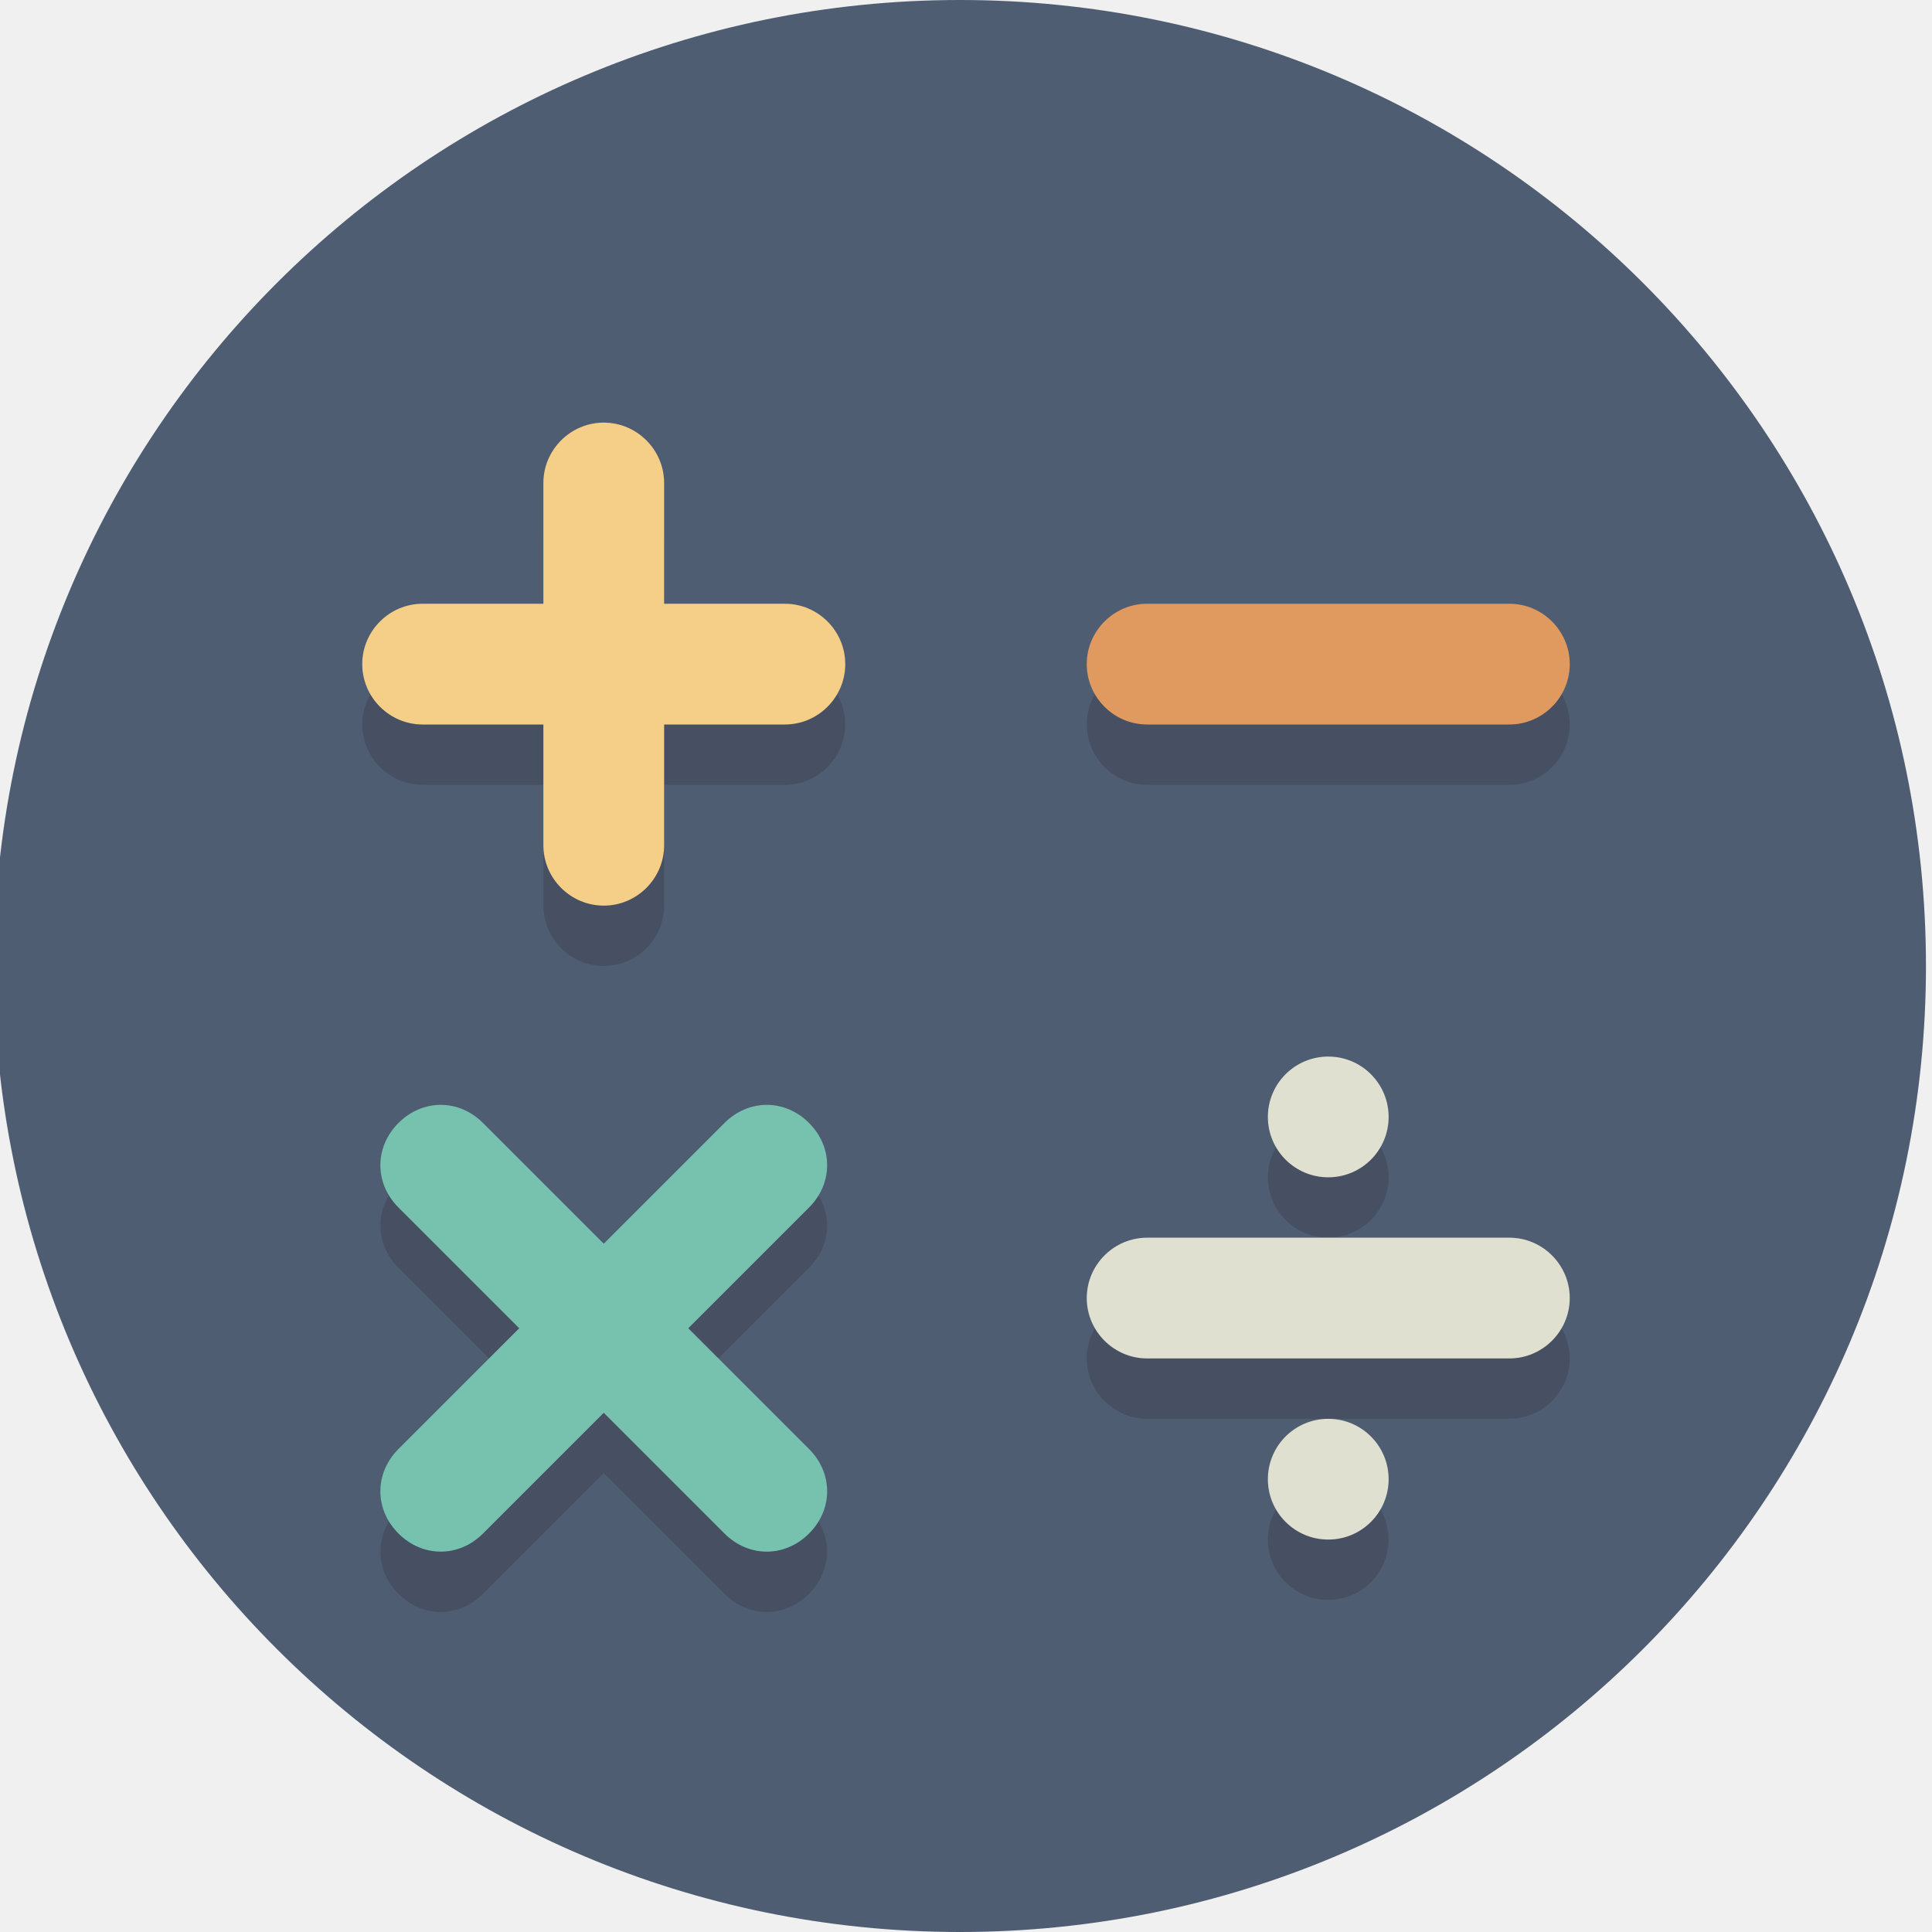
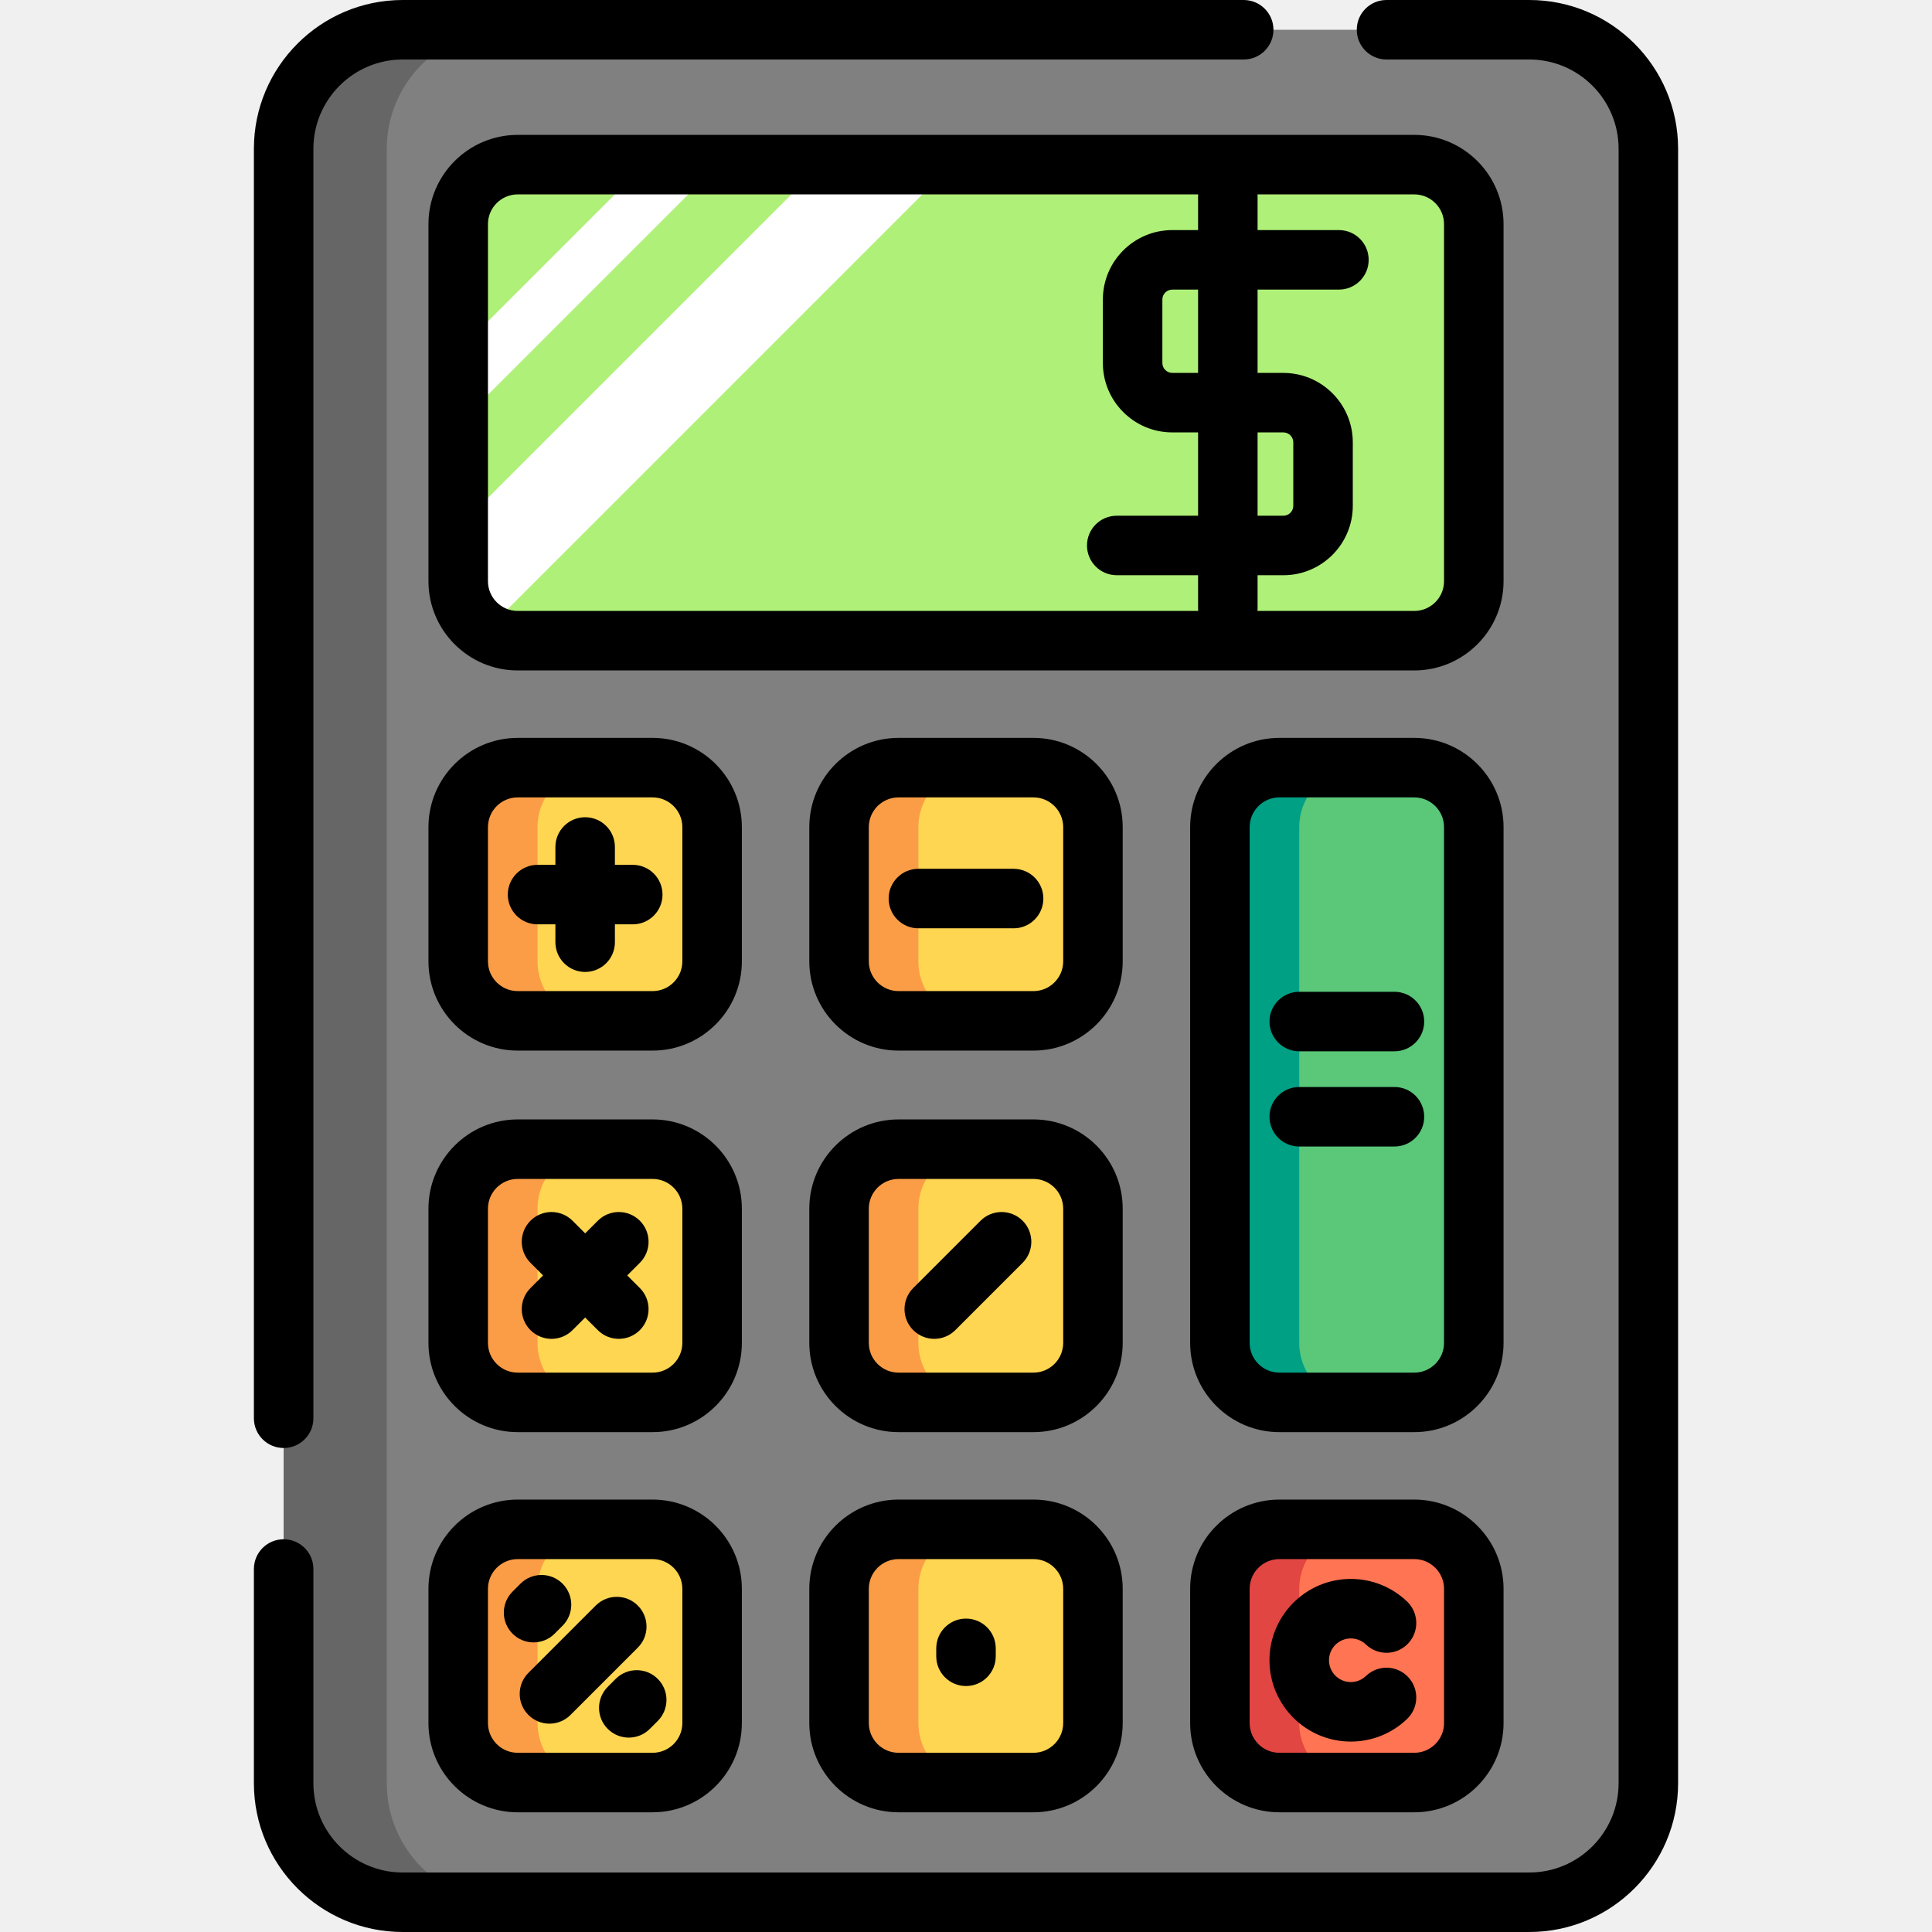
- <svg xmlns="http://www.w3.org/2000/svg" height="800px" width="800px" version="1.1" viewBox="0 0 64 64" xml:space="preserve">
-   <style type="text/css">
- 	.st0{fill:#4F5D73;}
- 	.st1{opacity:0.2;}
- 	.st2{fill:#231F20;}
- 	.st3{fill:#E0E0D1;}
- 	.st4{fill:#F5CF87;}
- 	.st5{fill:#E0995E;}
- 	.st6{fill:#76C2AF;}
- </style>
-   <g id="Layer_1">
-     <g>
-       <circle class="st0" cx="31.8" cy="32" r="32" />
-     </g>
-     <g class="st1">
-       <g>
-         <circle class="st2" cx="44" cy="39" r="2" />
-       </g>
-       <g>
-         <circle class="st2" cx="44" cy="51" r="2" />
-       </g>
-       <g>
-         <path class="st2" d="M26,22h-4v-4c0-1.1-0.9-2-2-2s-2,0.9-2,2v4h-4c-1.1,0-2,0.9-2,2c0,1.1,0.9,2,2,2h4v4c0,1.1,0.9,2,2,2     s2-0.9,2-2v-4h4c1.1,0,2-0.9,2-2C28,22.9,27.1,22,26,22z" />
-       </g>
-       <g>
-         <path class="st2" d="M38,26h12c1.1,0,2-0.9,2-2c0-1.1-0.9-2-2-2H38c-1.1,0-2,0.9-2,2C36,25.1,36.9,26,38,26z" />
-       </g>
-       <g>
-         <path class="st2" d="M50,43H38c-1.1,0-2,0.9-2,2c0,1.1,0.9,2,2,2h12c1.1,0,2-0.9,2-2C52,43.9,51.1,43,50,43z" />
-       </g>
-       <g>
-         <path class="st2" d="M26.8,39.2c-0.8-0.8-2-0.8-2.8,0l-4,4l-4-4c-0.8-0.8-2-0.8-2.8,0c-0.8,0.8-0.8,2,0,2.8l4,4l-4,4     c-0.8,0.8-0.8,2,0,2.8s2,0.8,2.8,0l4-4l4,4c0.8,0.8,2,0.8,2.8,0s0.8-2,0-2.8l-4-4l4-4C27.6,41.2,27.6,40,26.8,39.2z" />
-       </g>
-     </g>
-     <g>
-       <circle class="st3" cx="44" cy="37" r="2" />
-     </g>
-     <g>
-       <circle class="st3" cx="44" cy="49" r="2" />
-     </g>
-     <g>
-       <path class="st4" d="M28,22c0,1.1-0.9,2-2,2H14c-1.1,0-2-0.9-2-2l0,0c0-1.1,0.9-2,2-2h12C27.1,20,28,20.9,28,22L28,22z" />
-     </g>
-     <g>
-       <path class="st5" d="M52,22c0,1.1-0.9,2-2,2H38c-1.1,0-2-0.9-2-2l0,0c0-1.1,0.9-2,2-2h12C51.1,20,52,20.9,52,22L52,22z" />
-     </g>
-     <g>
-       <path class="st4" d="M20,30c-1.1,0-2-0.9-2-2V16c0-1.1,0.9-2,2-2l0,0c1.1,0,2,0.9,2,2v12C22,29.1,21.1,30,20,30L20,30z" />
-     </g>
-     <g>
-       <path class="st3" d="M52,43c0,1.1-0.9,2-2,2H38c-1.1,0-2-0.9-2-2l0,0c0-1.1,0.9-2,2-2h12C51.1,41,52,41.9,52,43L52,43z" />
-     </g>
-     <g>
-       <path class="st6" d="M26.8,50.8c-0.8,0.8-2,0.8-2.8,0L13.2,40c-0.8-0.8-0.8-2,0-2.8l0,0c0.8-0.8,2-0.8,2.8,0L26.8,48    C27.6,48.8,27.6,50,26.8,50.8L26.8,50.8z" />
-     </g>
-     <g>
-       <path class="st6" d="M13.2,50.8c-0.8-0.8-0.8-2,0-2.8L24,37.2c0.8-0.8,2-0.8,2.8,0l0,0c0.8,0.8,0.8,2,0,2.8L16,50.8    C15.2,51.6,14,51.6,13.2,50.8L13.2,50.8z" />
-     </g>
+ <svg xmlns="http://www.w3.org/2000/svg" height="800px" width="800px" version="1.1" id="Layer_1" viewBox="0 0 512 512" xml:space="preserve">
+   <path style="fill:#808080;" d="M405.29,504.115H106.71c-17.42,0-31.54-14.12-31.54-31.54V39.425c0-17.42,14.12-31.54,31.54-31.54  H405.29c17.42,0,31.54,14.12,31.54,31.54v433.15C436.83,489.995,422.709,504.115,405.29,504.115z" />
+   <path style="fill:#666666;" d="M102.505,472.575V39.425c0-17.42,14.12-31.54,31.54-31.54H106.71c-17.42,0-31.54,14.12-31.54,31.54  v433.15c0,17.42,14.12,31.54,31.54,31.54h27.335C116.626,504.115,102.505,489.995,102.505,472.575z" />
+   <path style="fill:#AFF078;" d="M374.801,169.791H137.199c-8.709,0-15.77-7.061-15.77-15.77V59.4c0-8.709,7.061-15.77,15.77-15.77  h237.602c8.709,0,15.77,7.061,15.77,15.77v94.62C390.571,162.73,383.51,169.791,374.801,169.791z" />
+   <g>
+     <polygon style="fill:#FFFFFF;" points="170.842,43.63 121.429,93.043 121.429,112.493 190.292,43.63  " />
+     <path style="fill:#FFFFFF;" d="M217.626,43.63l-96.197,96.197v14.193c0,5.566,2.891,10.448,7.246,13.255L252.32,43.63H217.626z" />
  </g>
-   <g id="Layer_2">
- </g>
+   <path style="fill:#FFD652;" d="M172.945,270.537h-35.745c-8.709,0-15.77-7.061-15.77-15.77v-35.563c0-8.709,7.061-15.77,15.77-15.77  h35.745c8.709,0,15.77,7.061,15.77,15.77v35.563C188.715,263.476,181.654,270.537,172.945,270.537z" />
+   <path style="fill:#FB9D46;" d="M142.456,254.767v-35.563c0-8.709,7.061-15.77,15.77-15.77h-21.027c-8.709,0-15.77,7.061-15.77,15.77  v35.563c0,8.709,7.061,15.77,15.77,15.77h21.027C149.517,270.537,142.456,263.476,142.456,254.767z" />
+   <path style="fill:#FFD652;" d="M172.945,371.647h-35.745c-8.709,0-15.77-7.061-15.77-15.77v-35.563c0-8.709,7.061-15.77,15.77-15.77  h35.745c8.709,0,15.77,7.061,15.77,15.77v35.563C188.715,364.586,181.654,371.647,172.945,371.647z" />
+   <path style="fill:#FB9D46;" d="M142.456,355.877v-35.563c0-8.709,7.061-15.77,15.77-15.77h-21.027c-8.709,0-15.77,7.061-15.77,15.77  v35.563c0,8.709,7.061,15.77,15.77,15.77h21.027C149.517,371.647,142.456,364.586,142.456,355.877z" />
+   <path style="fill:#FFD652;" d="M273.873,371.647h-35.745c-8.709,0-15.77-7.061-15.77-15.77v-35.563c0-8.709,7.061-15.77,15.77-15.77  h35.745c8.709,0,15.77,7.061,15.77,15.77v35.563C289.643,364.586,282.582,371.647,273.873,371.647z" />
+   <path style="fill:#FB9D46;" d="M243.384,355.877v-35.563c0-8.709,7.061-15.77,15.77-15.77h-21.027c-8.709,0-15.77,7.061-15.77,15.77  v35.563c0,8.709,7.061,15.77,15.77,15.77h21.027C250.445,371.647,243.384,364.586,243.384,355.877z" />
+   <path style="fill:#FFD652;" d="M172.945,472.393h-35.745c-8.709,0-15.77-7.061-15.77-15.77V421.06c0-8.709,7.061-15.77,15.77-15.77  h35.745c8.709,0,15.77,7.061,15.77,15.77v35.563C188.715,465.332,181.654,472.393,172.945,472.393z" />
+   <path style="fill:#FB9D46;" d="M142.456,456.623V421.06c0-8.709,7.061-15.77,15.77-15.77h-21.027c-8.709,0-15.77,7.061-15.77,15.77  v35.563c0,8.709,7.061,15.77,15.77,15.77h21.027C149.517,472.393,142.456,465.332,142.456,456.623z" />
+   <path style="fill:#FFD652;" d="M273.873,270.537h-35.745c-8.709,0-15.77-7.061-15.77-15.77v-35.563c0-8.709,7.061-15.77,15.77-15.77  h35.745c8.709,0,15.77,7.061,15.77,15.77v35.563C289.643,263.476,282.582,270.537,273.873,270.537z" />
+   <path style="fill:#FB9D46;" d="M243.384,254.767v-35.563c0-8.709,7.061-15.77,15.77-15.77h-21.027c-8.709,0-15.77,7.061-15.77,15.77  v35.563c0,8.709,7.061,15.77,15.77,15.77h21.027C250.445,270.537,243.384,263.476,243.384,254.767z" />
+   <path style="fill:#5AC779;" d="M374.801,371.647h-35.745c-8.709,0-15.77-7.061-15.77-15.77V219.203c0-8.709,7.061-15.77,15.77-15.77  h35.745c8.709,0,15.77,7.061,15.77,15.77v136.674C390.571,364.586,383.51,371.647,374.801,371.647z" />
+   <path style="fill:#00A085;" d="M344.312,355.877V219.203c0-8.709,7.061-15.77,15.77-15.77h-21.027c-8.709,0-15.77,7.061-15.77,15.77  v136.674c0,8.709,7.061,15.77,15.77,15.77h21.027C351.373,371.647,344.312,364.586,344.312,355.877z" />
+   <path style="fill:#FF7452;" d="M374.801,472.393h-35.745c-8.709,0-15.77-7.061-15.77-15.77V421.06c0-8.709,7.061-15.77,15.77-15.77  h35.745c8.709,0,15.77,7.061,15.77,15.77v35.563C390.571,465.332,383.51,472.393,374.801,472.393z" />
+   <path style="fill:#E24642;" d="M344.312,456.623V421.06c0-8.709,7.061-15.77,15.77-15.77h-21.027c-8.709,0-15.77,7.061-15.77,15.77  v35.563c0,8.709,7.061,15.77,15.77,15.77h21.027C351.373,472.393,344.312,465.332,344.312,456.623z" />
+   <path style="fill:#FFD652;" d="M273.873,472.393h-35.745c-8.709,0-15.77-7.061-15.77-15.77V421.06c0-8.709,7.061-15.77,15.77-15.77  h35.745c8.709,0,15.77,7.061,15.77,15.77v35.563C289.643,465.332,282.582,472.393,273.873,472.393z" />
+   <path style="fill:#FB9D46;" d="M243.384,456.623V421.06c0-8.709,7.061-15.77,15.77-15.77h-21.027c-8.709,0-15.77,7.061-15.77,15.77  v35.563c0,8.709,7.061,15.77,15.77,15.77h21.027C250.445,472.393,243.384,465.332,243.384,456.623z" />
+   <path d="M405.29,0h-37.848c-4.355,0-7.885,3.529-7.885,7.885s3.53,7.885,7.885,7.885h37.848c13.044,0,23.655,10.612,23.655,23.655  v433.15c0,13.043-10.611,23.655-23.655,23.655H106.71c-13.044,0-23.655-10.612-23.655-23.655v-56.772  c0-4.356-3.53-7.885-7.885-7.885s-7.885,3.529-7.885,7.885v56.772c0,21.74,17.686,39.425,39.425,39.425H405.29  c21.74,0,39.425-17.686,39.425-39.425V39.425C444.715,17.686,427.029,0,405.29,0z" />
+   <path d="M75.17,383.737c4.355,0,7.885-3.529,7.885-7.885V39.425c0-13.043,10.611-23.655,23.655-23.655h222.883  c4.355,0,7.885-3.529,7.885-7.885S333.949,0,329.593,0H106.71c-21.74,0-39.425,17.686-39.425,39.425v336.427  C67.285,380.208,70.816,383.737,75.17,383.737z" />
+   <path d="M398.456,59.4c0-13.043-10.611-23.655-23.655-23.655H137.199c-13.044,0-23.655,10.612-23.655,23.655v94.62  c0,13.043,10.611,23.655,23.655,23.655h237.602c13.044,0,23.655-10.612,23.655-23.655V59.4z M129.314,154.021V59.4  c0-4.348,3.537-7.885,7.885-7.885h180.33c-0.012,0.175-0.026,0.348-0.026,0.526v8.936h-6.834c-10.144,0-18.398,8.254-18.398,18.398  v16.821c0,10.144,8.254,18.398,18.398,18.398h6.834v22.078h-21.552c-4.355,0-7.885,3.529-7.885,7.885  c0,4.356,3.53,7.885,7.885,7.885h21.552v8.936c0,0.178,0.015,0.351,0.026,0.526h-180.33  C132.851,161.906,129.314,158.369,129.314,154.021z M317.503,76.747v22.078h-6.834c-1.449,0-2.628-1.179-2.628-2.628V79.376  c0-1.45,1.18-2.628,2.628-2.628H317.503z M333.273,114.595h6.834c1.449,0,2.628,1.179,2.628,2.628v16.821  c0,1.45-1.18,2.628-2.628,2.628h-6.834V114.595z M382.686,154.021c0,4.348-3.537,7.885-7.885,7.885h-41.554  c0.012-0.175,0.026-0.348,0.026-0.526v-8.936h6.834c10.144,0,18.398-8.254,18.398-18.398v-16.821  c0-10.144-8.254-18.398-18.398-18.398h-6.834V76.747h21.552c4.355,0,7.885-3.529,7.885-7.885c0-4.356-3.53-7.885-7.885-7.885  h-21.552v-8.936c0-0.178-0.015-0.351-0.026-0.526h41.554c4.348,0,7.885,3.537,7.885,7.885V154.021z" />
+   <path d="M196.6,219.203c0-13.043-10.611-23.655-23.655-23.655h-35.745c-13.044,0-23.655,10.612-23.655,23.655v35.562  c0,13.043,10.611,23.655,23.655,23.655h35.745c13.044,0,23.655-10.612,23.655-23.655V219.203z M180.83,254.766  c0,4.348-3.537,7.885-7.885,7.885h-35.745c-4.348,0-7.885-3.537-7.885-7.885v-35.562c0-4.348,3.537-7.885,7.885-7.885h35.745  c4.348,0,7.885,3.537,7.885,7.885V254.766z" />
+   <path d="M167.688,229.191h-4.731v-4.731c0-4.356-3.53-7.885-7.885-7.885c-4.355,0-7.885,3.529-7.885,7.885v4.731h-4.731  c-4.355,0-7.885,3.529-7.885,7.885c0,4.356,3.53,7.885,7.885,7.885h4.731v4.731c0,4.356,3.53,7.885,7.885,7.885  c4.355,0,7.885-3.529,7.885-7.885v-4.731h4.731c4.355,0,7.885-3.529,7.885-7.885C175.573,232.72,172.043,229.191,167.688,229.191z" />
+   <path d="M196.6,320.314c0-13.043-10.611-23.655-23.655-23.655h-35.745c-13.044,0-23.655,10.612-23.655,23.655v35.562  c0,13.043,10.611,23.655,23.655,23.655h35.745c13.044,0,23.655-10.612,23.655-23.655V320.314z M180.83,355.877  c0,4.348-3.537,7.885-7.885,7.885h-35.745c-4.348,0-7.885-3.537-7.885-7.885v-35.562c0-4.348,3.537-7.885,7.885-7.885h35.745  c4.348,0,7.885,3.537,7.885,7.885V355.877z" />
+   <path d="M169.569,323.507c-3.079-3.078-8.072-3.078-11.15,0l-3.345,3.345l-3.345-3.345c-3.079-3.078-8.072-3.078-11.15,0  c-3.079,3.08-3.079,8.072,0,11.151l3.345,3.345l-3.345,3.345c-3.079,3.08-3.079,8.072,0,11.151c1.539,1.539,3.558,2.309,5.575,2.309  s4.036-0.77,5.575-2.309l3.345-3.345l3.345,3.345c1.539,1.539,3.558,2.309,5.575,2.309s4.036-0.77,5.575-2.309  c3.079-3.08,3.079-8.072,0-11.151l-3.345-3.345l3.345-3.345C172.648,331.579,172.648,326.588,169.569,323.507z" />
+   <path d="M297.528,320.314c0-13.043-10.611-23.655-23.655-23.655h-35.745c-13.044,0-23.655,10.612-23.655,23.655v35.562  c0,13.043,10.611,23.655,23.655,23.655h35.745c13.044,0,23.655-10.612,23.655-23.655V320.314z M281.758,355.877  c0,4.348-3.537,7.885-7.885,7.885h-35.745c-4.348,0-7.885-3.537-7.885-7.885v-35.562c0-4.348,3.537-7.885,7.885-7.885h35.745  c4.348,0,7.885,3.537,7.885,7.885V355.877z" />
+   <path d="M259.855,323.507l-17.842,17.842c-3.079,3.08-3.079,8.072,0,11.151c1.539,1.539,3.558,2.309,5.575,2.309  s4.036-0.77,5.575-2.309l17.842-17.842c3.079-3.08,3.079-8.072,0-11.151C267.927,320.429,262.935,320.429,259.855,323.507z" />
+   <path d="M172.945,397.405h-35.745c-13.044,0-23.655,10.612-23.655,23.655v35.562c0,13.043,10.611,23.655,23.655,23.655h35.745  c13.044,0,23.655-10.612,23.655-23.655V421.06C196.6,408.017,185.988,397.405,172.945,397.405z M180.83,456.622  c0,4.348-3.537,7.885-7.885,7.885h-35.745c-4.348,0-7.885-3.537-7.885-7.885V421.06c0-4.348,3.537-7.885,7.885-7.885h35.745  c4.348,0,7.885,3.537,7.885,7.885V456.622z" />
+   <path d="M169.027,425.487c-3.079-3.078-8.072-3.078-11.15,0l-17.842,17.842c-3.079,3.08-3.079,8.072,0,11.151  c1.539,1.539,3.558,2.309,5.575,2.309s4.036-0.77,5.575-2.309l17.842-17.842C172.107,433.559,172.107,428.567,169.027,425.487z" />
+   <path d="M146.98,432.944l2.103-2.103c3.079-3.08,3.079-8.072,0-11.151c-3.079-3.078-8.072-3.078-11.15,0l-2.103,2.103  c-3.079,3.08-3.079,8.072,0,11.152c1.539,1.539,3.558,2.309,5.575,2.309S145.441,434.483,146.98,432.944z" />
+   <path d="M163.164,444.921l-2.103,2.103c-3.079,3.08-3.079,8.072,0,11.151c1.539,1.539,3.558,2.309,5.575,2.309  s4.036-0.77,5.575-2.309l2.103-2.103c3.079-3.08,3.079-8.072,0-11.151C171.236,441.843,166.242,441.843,163.164,444.921z" />
+   <path d="M297.528,219.203c0-13.043-10.611-23.655-23.655-23.655h-35.745c-13.044,0-23.655,10.612-23.655,23.655v35.562  c0,13.043,10.611,23.655,23.655,23.655h35.745c13.044,0,23.655-10.612,23.655-23.655V219.203z M281.758,254.766  c0,4.348-3.537,7.885-7.885,7.885h-35.745c-4.348,0-7.885-3.537-7.885-7.885v-35.562c0-4.348,3.537-7.885,7.885-7.885h35.745  c4.348,0,7.885,3.537,7.885,7.885V254.766z" />
+   <path d="M268.616,230.242h-25.232c-4.355,0-7.885,3.529-7.885,7.885s3.53,7.885,7.885,7.885h25.232c4.355,0,7.885-3.529,7.885-7.885  S272.971,230.242,268.616,230.242z" />
+   <path d="M398.456,219.203c0-13.043-10.611-23.655-23.655-23.655h-35.745c-13.044,0-23.655,10.612-23.655,23.655v136.674  c0,13.043,10.611,23.655,23.655,23.655h35.745c13.044,0,23.655-10.612,23.655-23.655V219.203z M382.686,355.877  c0,4.348-3.537,7.885-7.885,7.885h-35.745c-4.348,0-7.885-3.537-7.885-7.885V219.203c0-4.348,3.537-7.885,7.885-7.885h35.745  c4.348,0,7.885,3.537,7.885,7.885V355.877z" />
+   <path d="M369.544,262.834h-25.232c-4.355,0-7.885,3.529-7.885,7.885s3.53,7.885,7.885,7.885h25.232c4.355,0,7.885-3.529,7.885-7.885  S373.899,262.834,369.544,262.834z" />
+   <path d="M369.544,288.066h-25.232c-4.355,0-7.885,3.529-7.885,7.885c0,4.356,3.53,7.885,7.885,7.885h25.232  c4.355,0,7.885-3.529,7.885-7.885C377.429,291.595,373.899,288.066,369.544,288.066z" />
+   <path d="M374.801,397.405h-35.745c-13.044,0-23.655,10.612-23.655,23.655v35.562c0,13.043,10.611,23.655,23.655,23.655h35.745  c13.044,0,23.655-10.612,23.655-23.655V421.06C398.456,408.017,387.845,397.405,374.801,397.405z M382.686,456.622  c0,4.348-3.537,7.885-7.885,7.885h-35.745c-4.348,0-7.885-3.537-7.885-7.885V421.06c0-4.348,3.537-7.885,7.885-7.885h35.745  c4.348,0,7.885,3.537,7.885,7.885V456.622z" />
+   <path d="M357.979,434.201c1.5,0,2.922,0.572,4.002,1.61c3.142,3.014,8.134,2.913,11.148-0.229c3.016-3.141,2.913-8.132-0.228-11.148  c-4.033-3.871-9.333-6.002-14.924-6.002c-11.884,0-21.552,9.668-21.552,21.552s9.668,21.552,21.552,21.552  c5.589,0,10.889-2.131,14.922-6c3.142-3.015,3.245-8.006,0.231-11.148c-3.015-3.142-8.007-3.245-11.148-0.231  c-1.082,1.038-2.503,1.61-4.003,1.61c-3.189,0-5.782-2.594-5.782-5.782S354.791,434.201,357.979,434.201z" />
+   <path d="M273.873,397.405h-35.745c-13.044,0-23.655,10.612-23.655,23.655v35.562c0,13.043,10.611,23.655,23.655,23.655h35.745  c13.044,0,23.655-10.612,23.655-23.655V421.06C297.528,408.017,286.917,397.405,273.873,397.405z M281.758,456.622  c0,4.348-3.537,7.885-7.885,7.885h-35.745c-4.348,0-7.885-3.537-7.885-7.885V421.06c0-4.348,3.537-7.885,7.885-7.885h35.745  c4.348,0,7.885,3.537,7.885,7.885V456.622z" />
+   <path d="M256,428.945c-4.355,0-7.885,3.529-7.885,7.885v2.103c0,4.356,3.53,7.885,7.885,7.885c4.355,0,7.885-3.529,7.885-7.885  v-2.103C263.885,432.474,260.355,428.945,256,428.945z" />
</svg>
